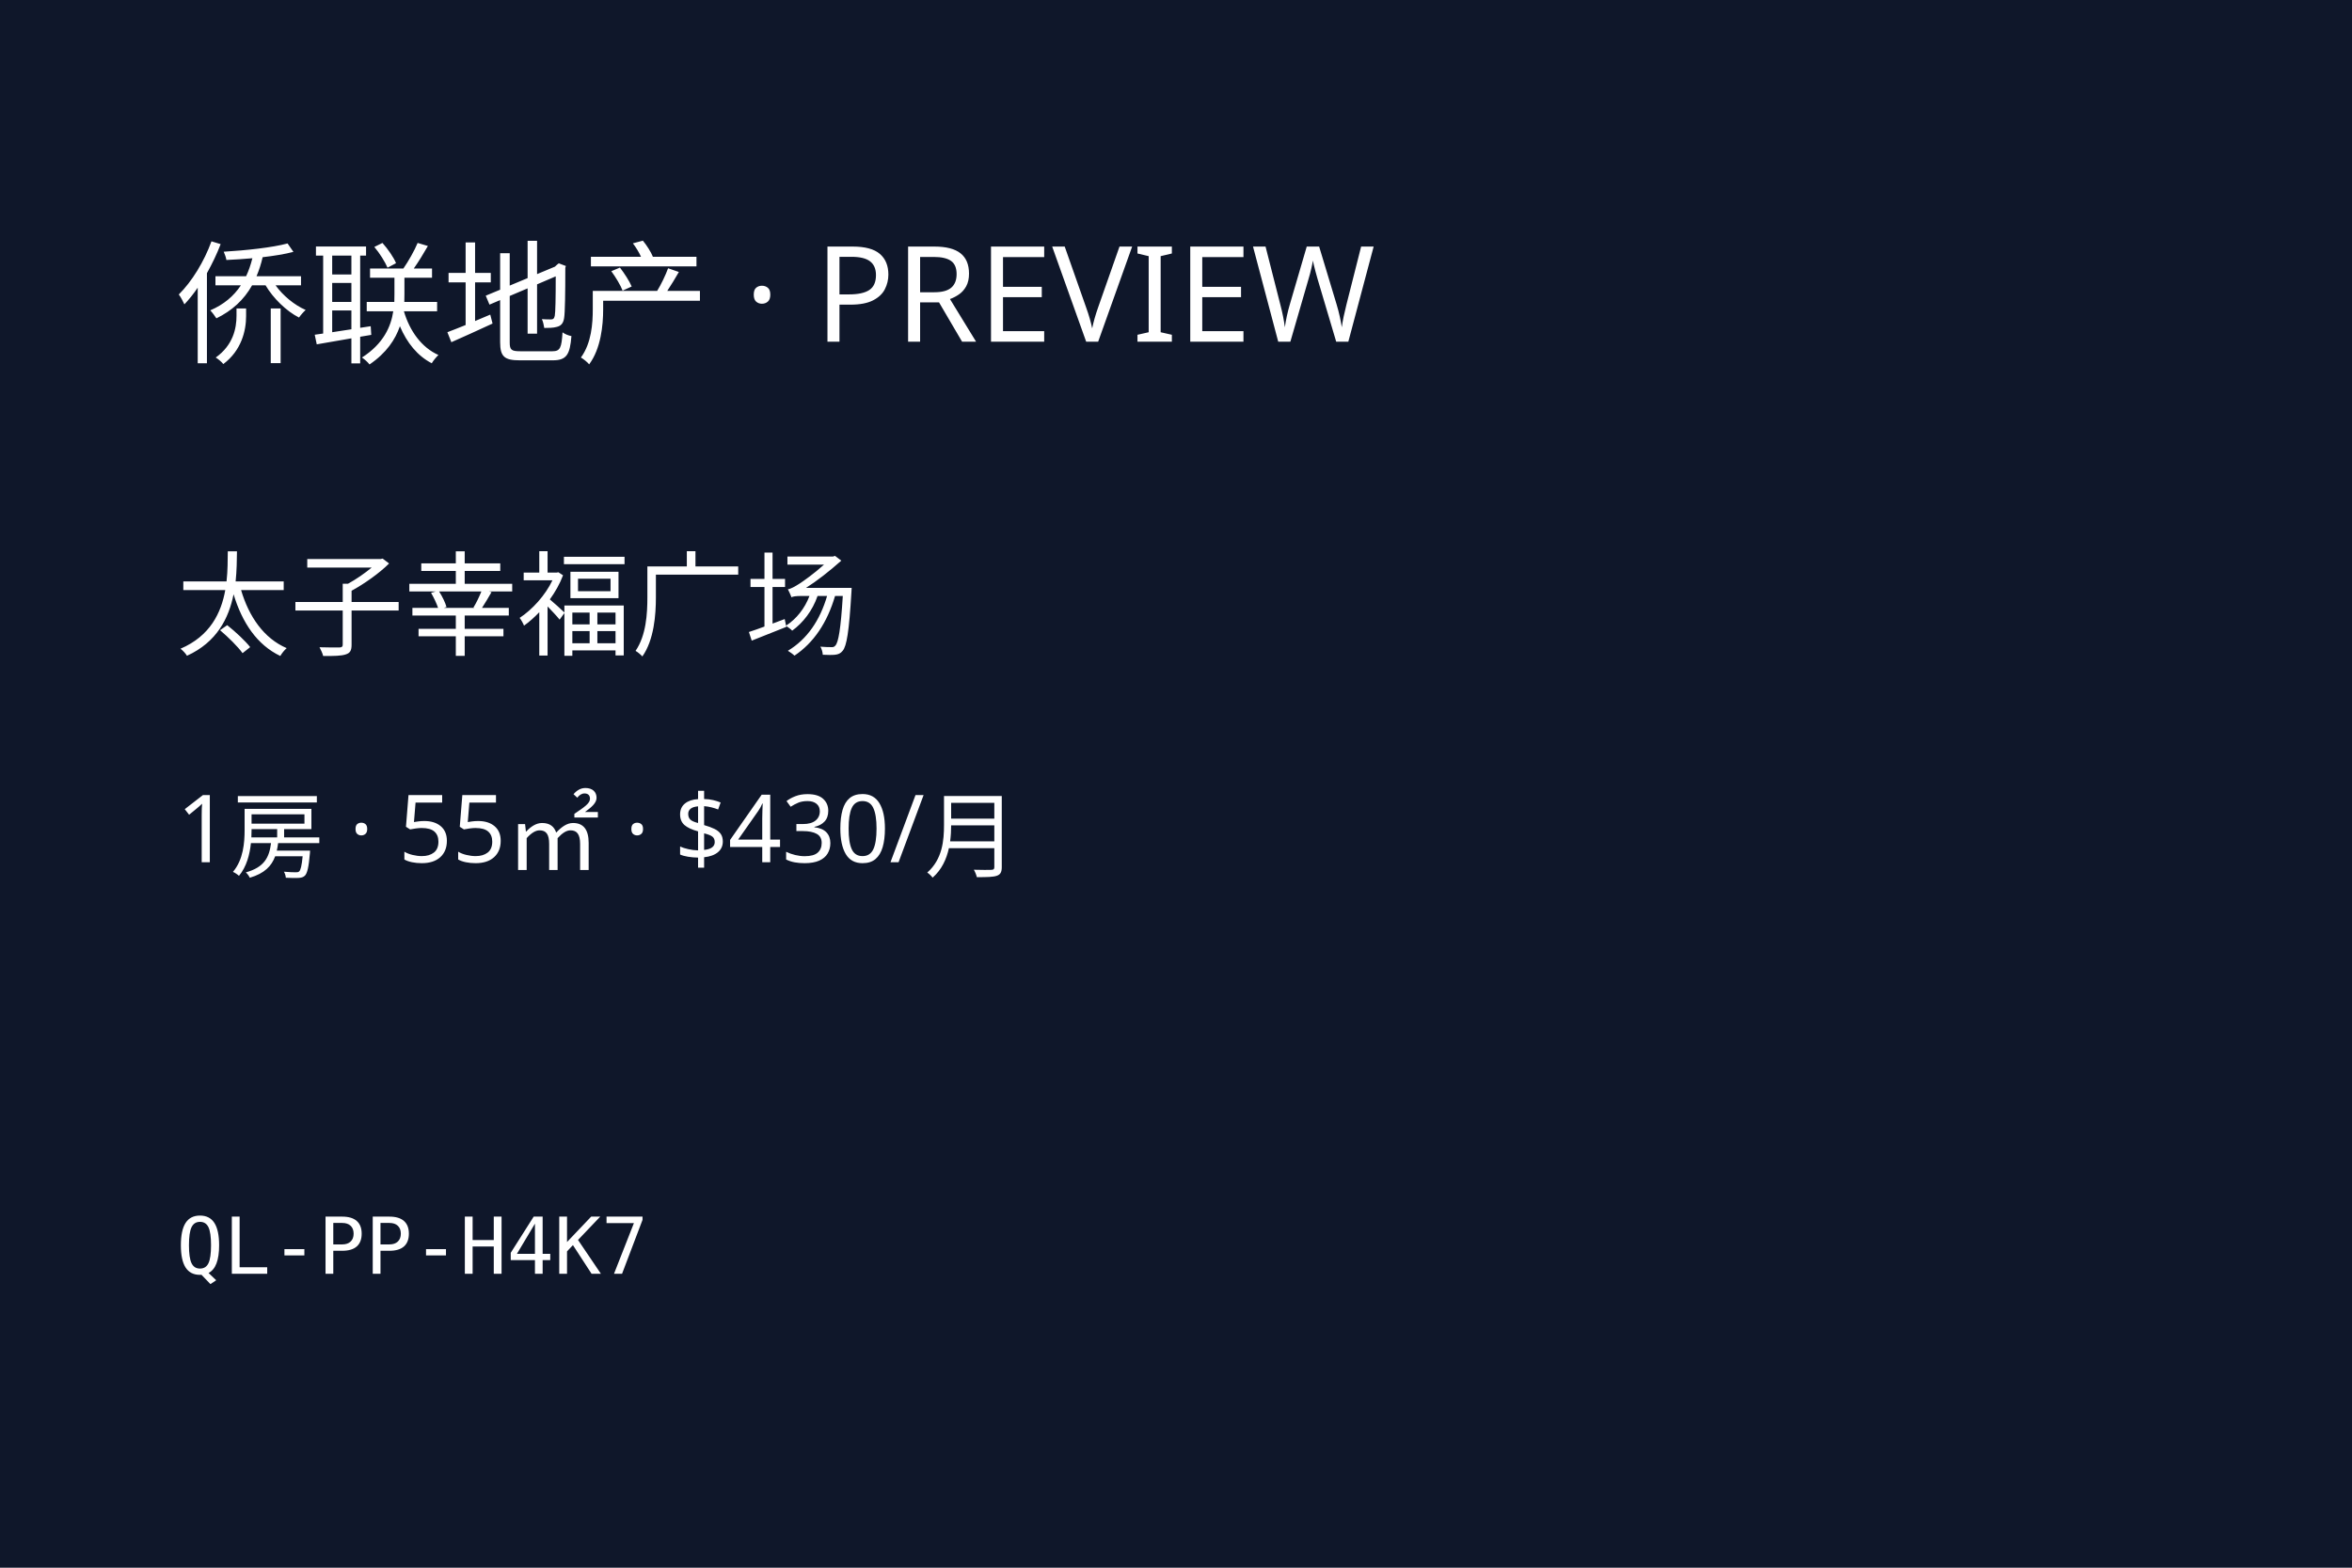
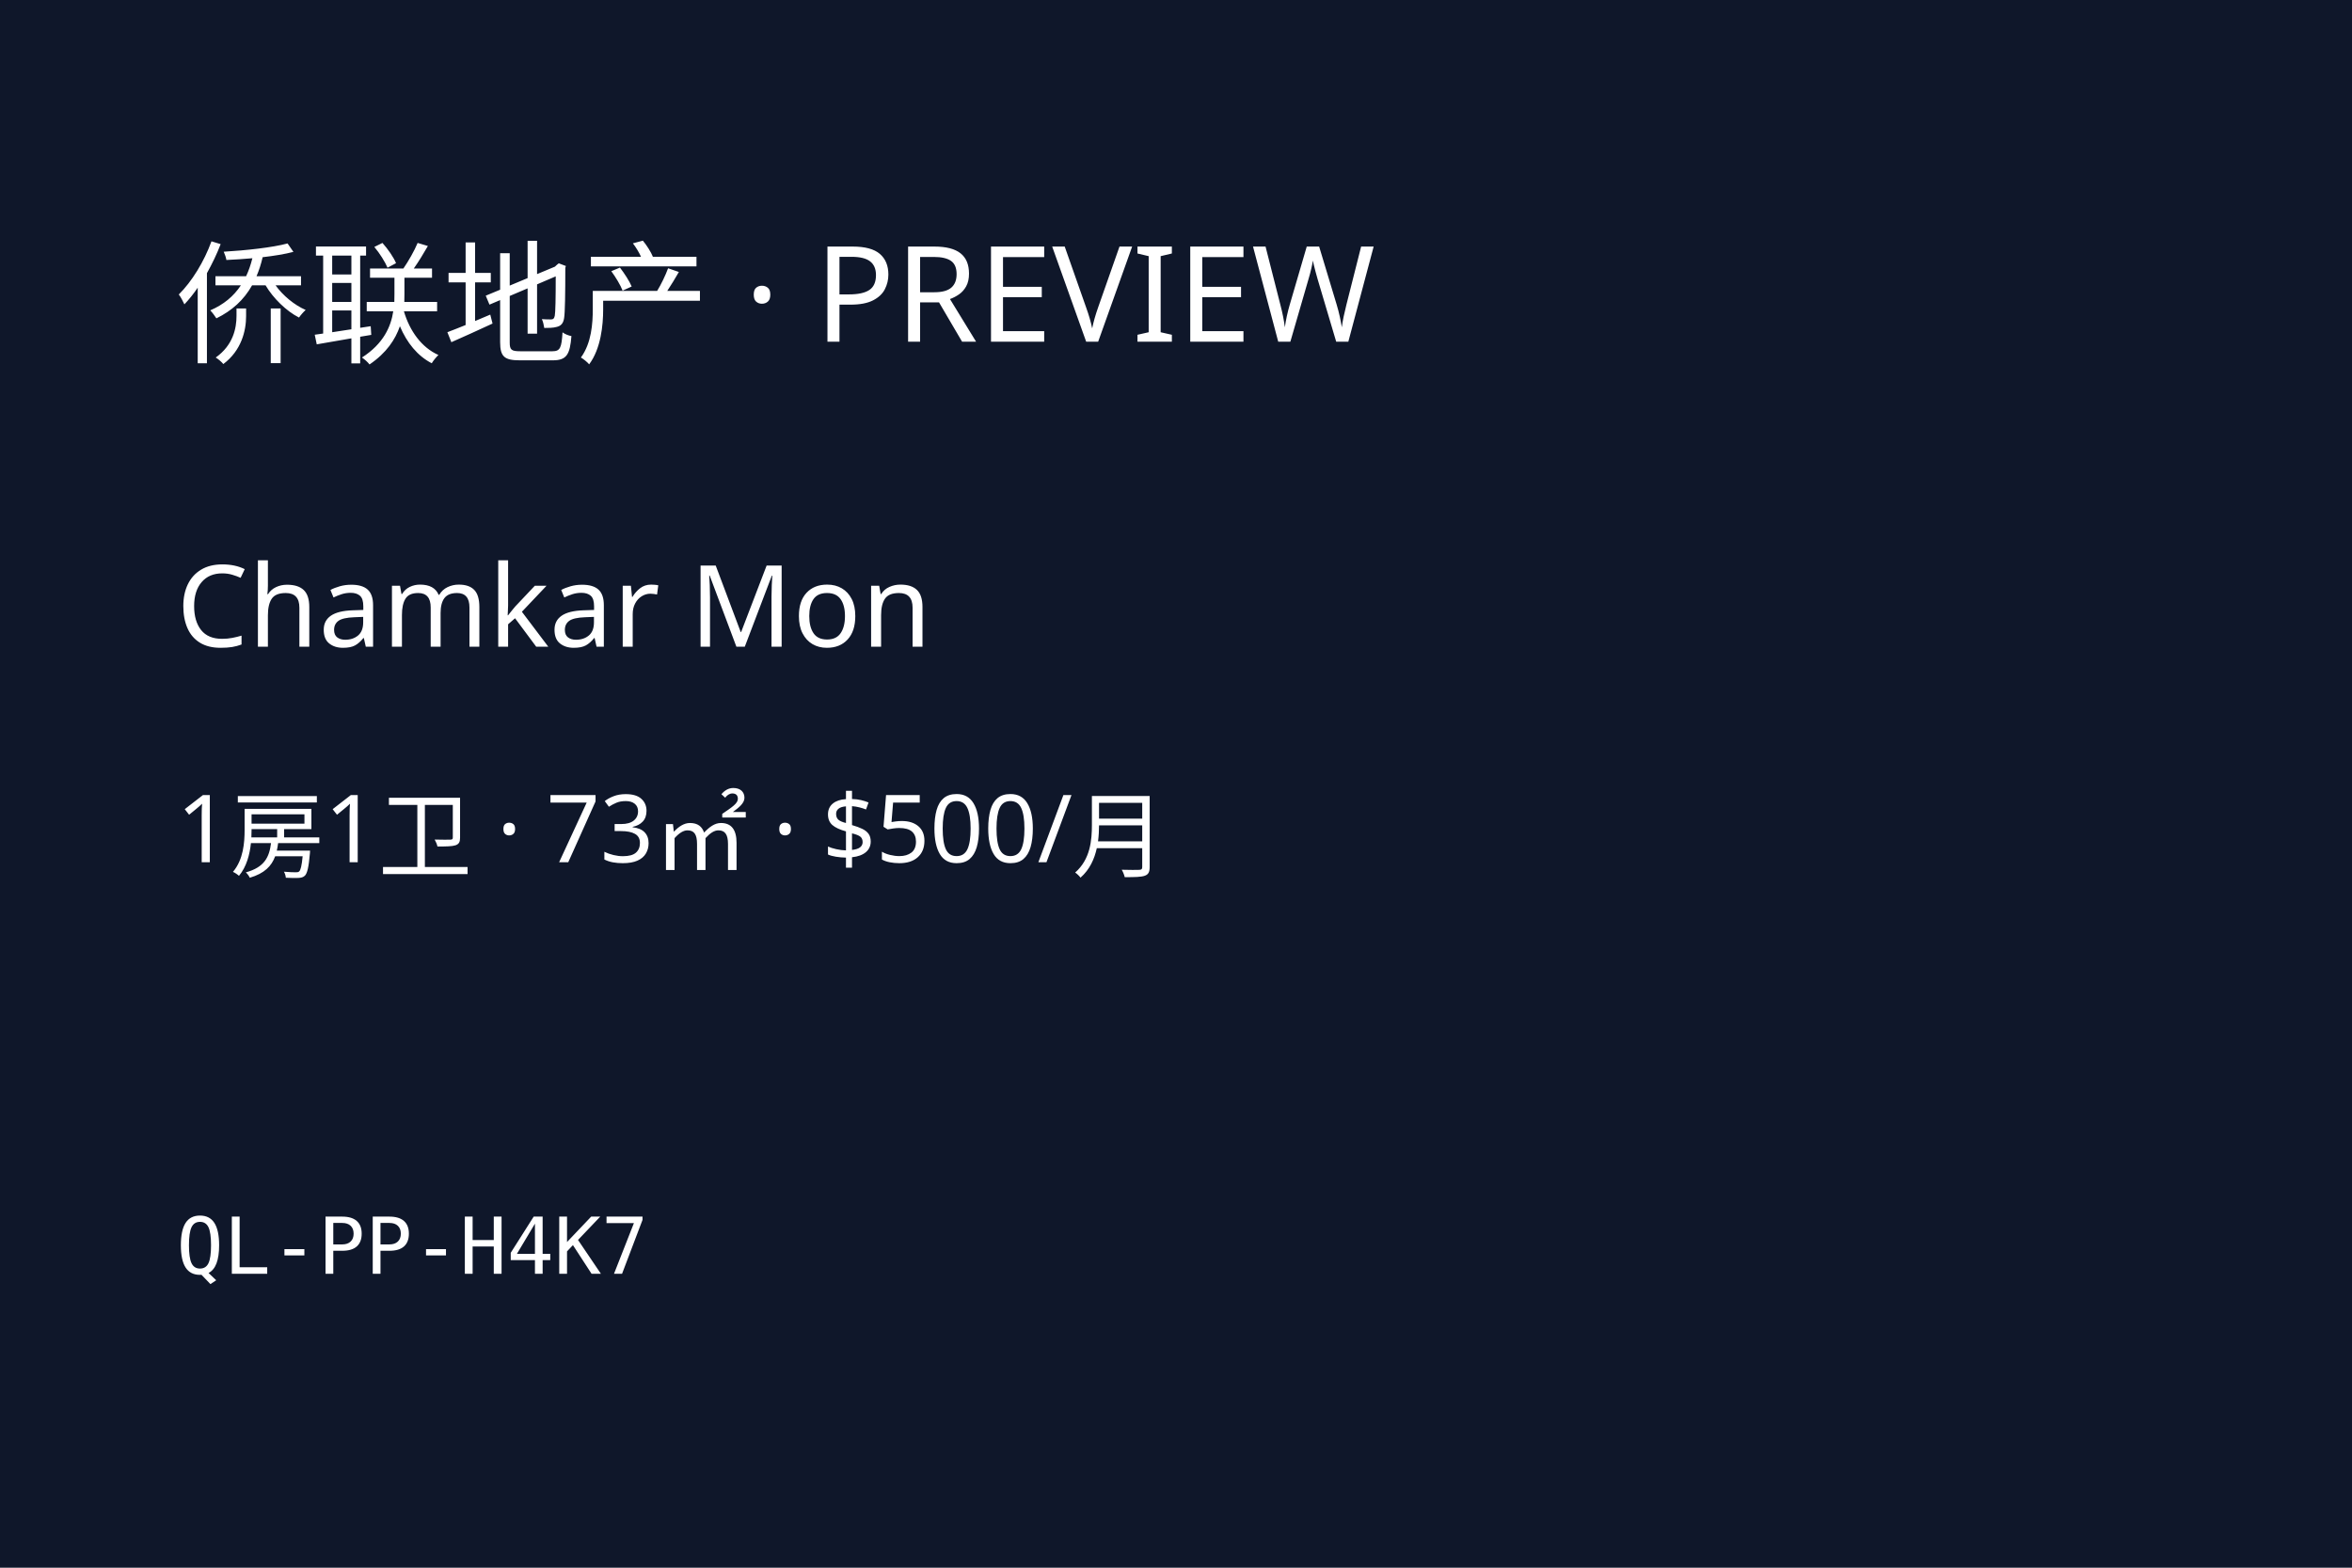
<svg xmlns="http://www.w3.org/2000/svg" width="1200" height="800" viewBox="0 0 1200 800">
  <rect width="1200" height="800" fill="#0f172a" />
  <text x="90" y="180" fill="white" font-size="68" font-family="sans-serif">侨联地产 · PREVIEW</text>
-   <text x="90" y="330" fill="white" font-size="58" font-family="sans-serif">太子幸福广场</text>
-   <text x="90" y="440" fill="white" font-size="48" font-family="sans-serif">1房 · 55㎡ · $430/月</text>
+   <text x="90" y="330" fill="white" font-size="58" font-family="sans-serif">Chamkar Mon</text>
+   <text x="90" y="440" fill="white" font-size="48" font-family="sans-serif">1房1卫 · 73㎡ · $500/月</text>
  <text x="90" y="650" fill="white" font-size="40" font-family="monospace">QL-PP-H4K7</text>
</svg>
